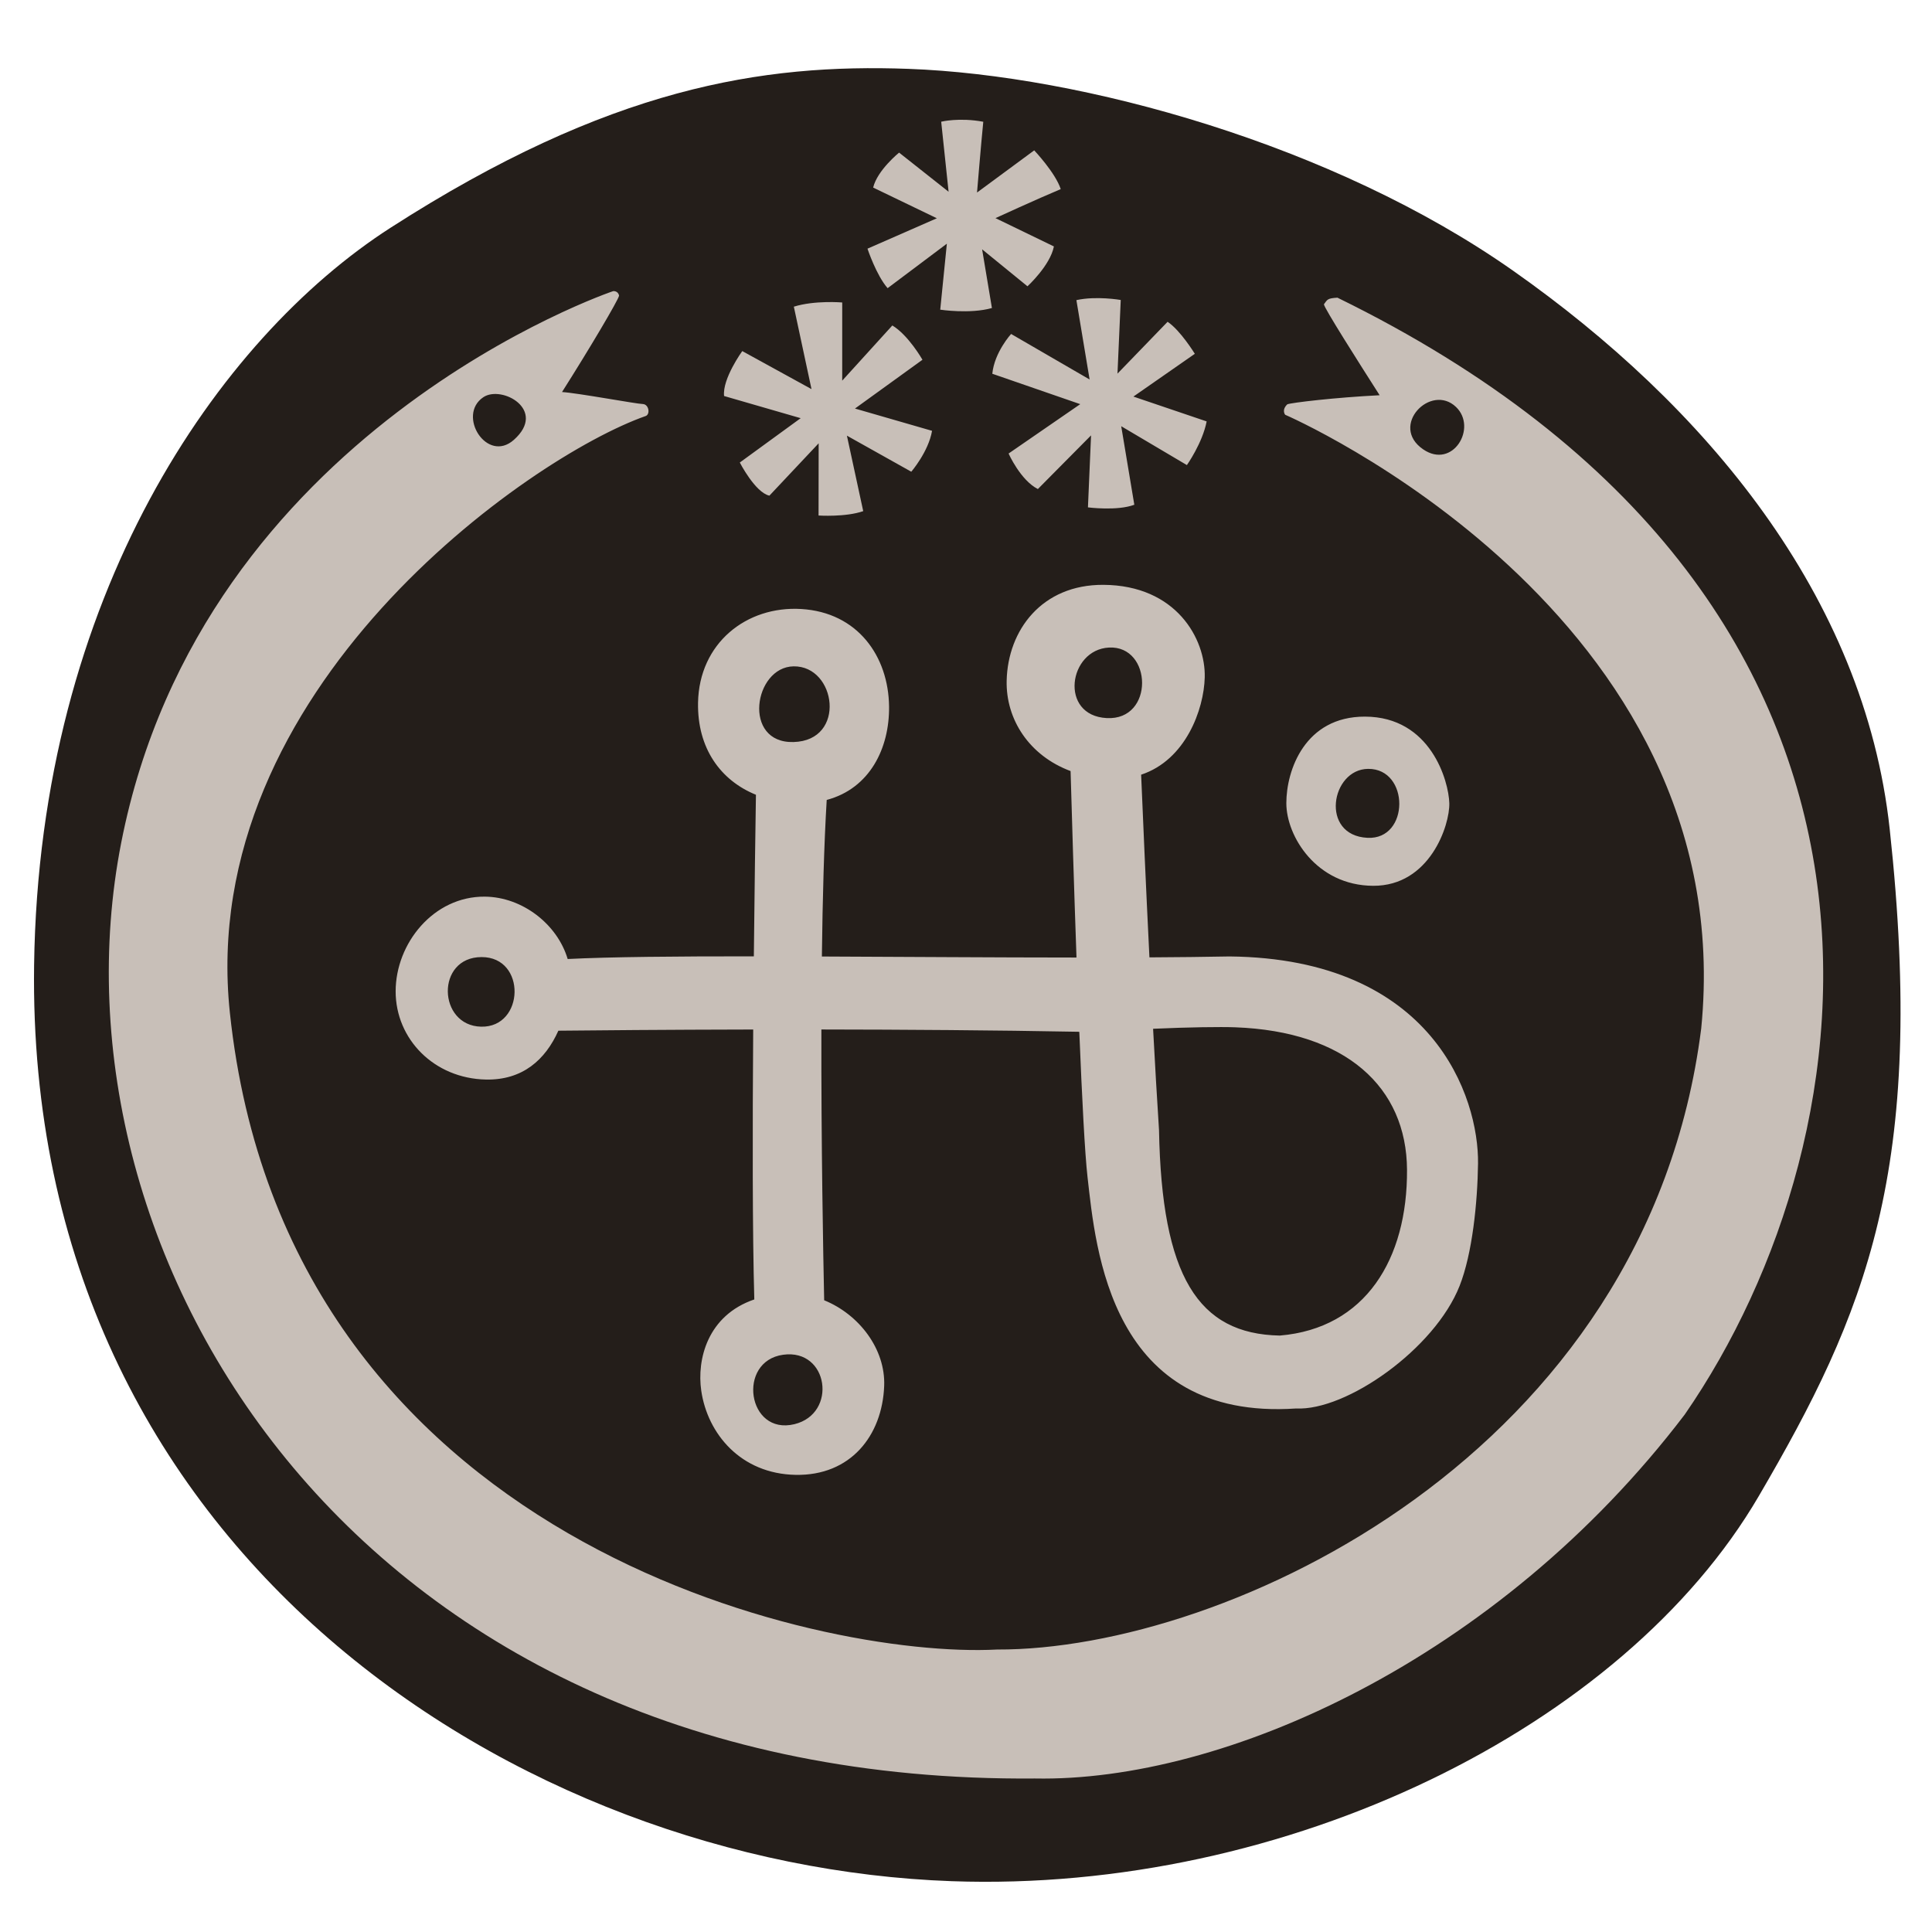
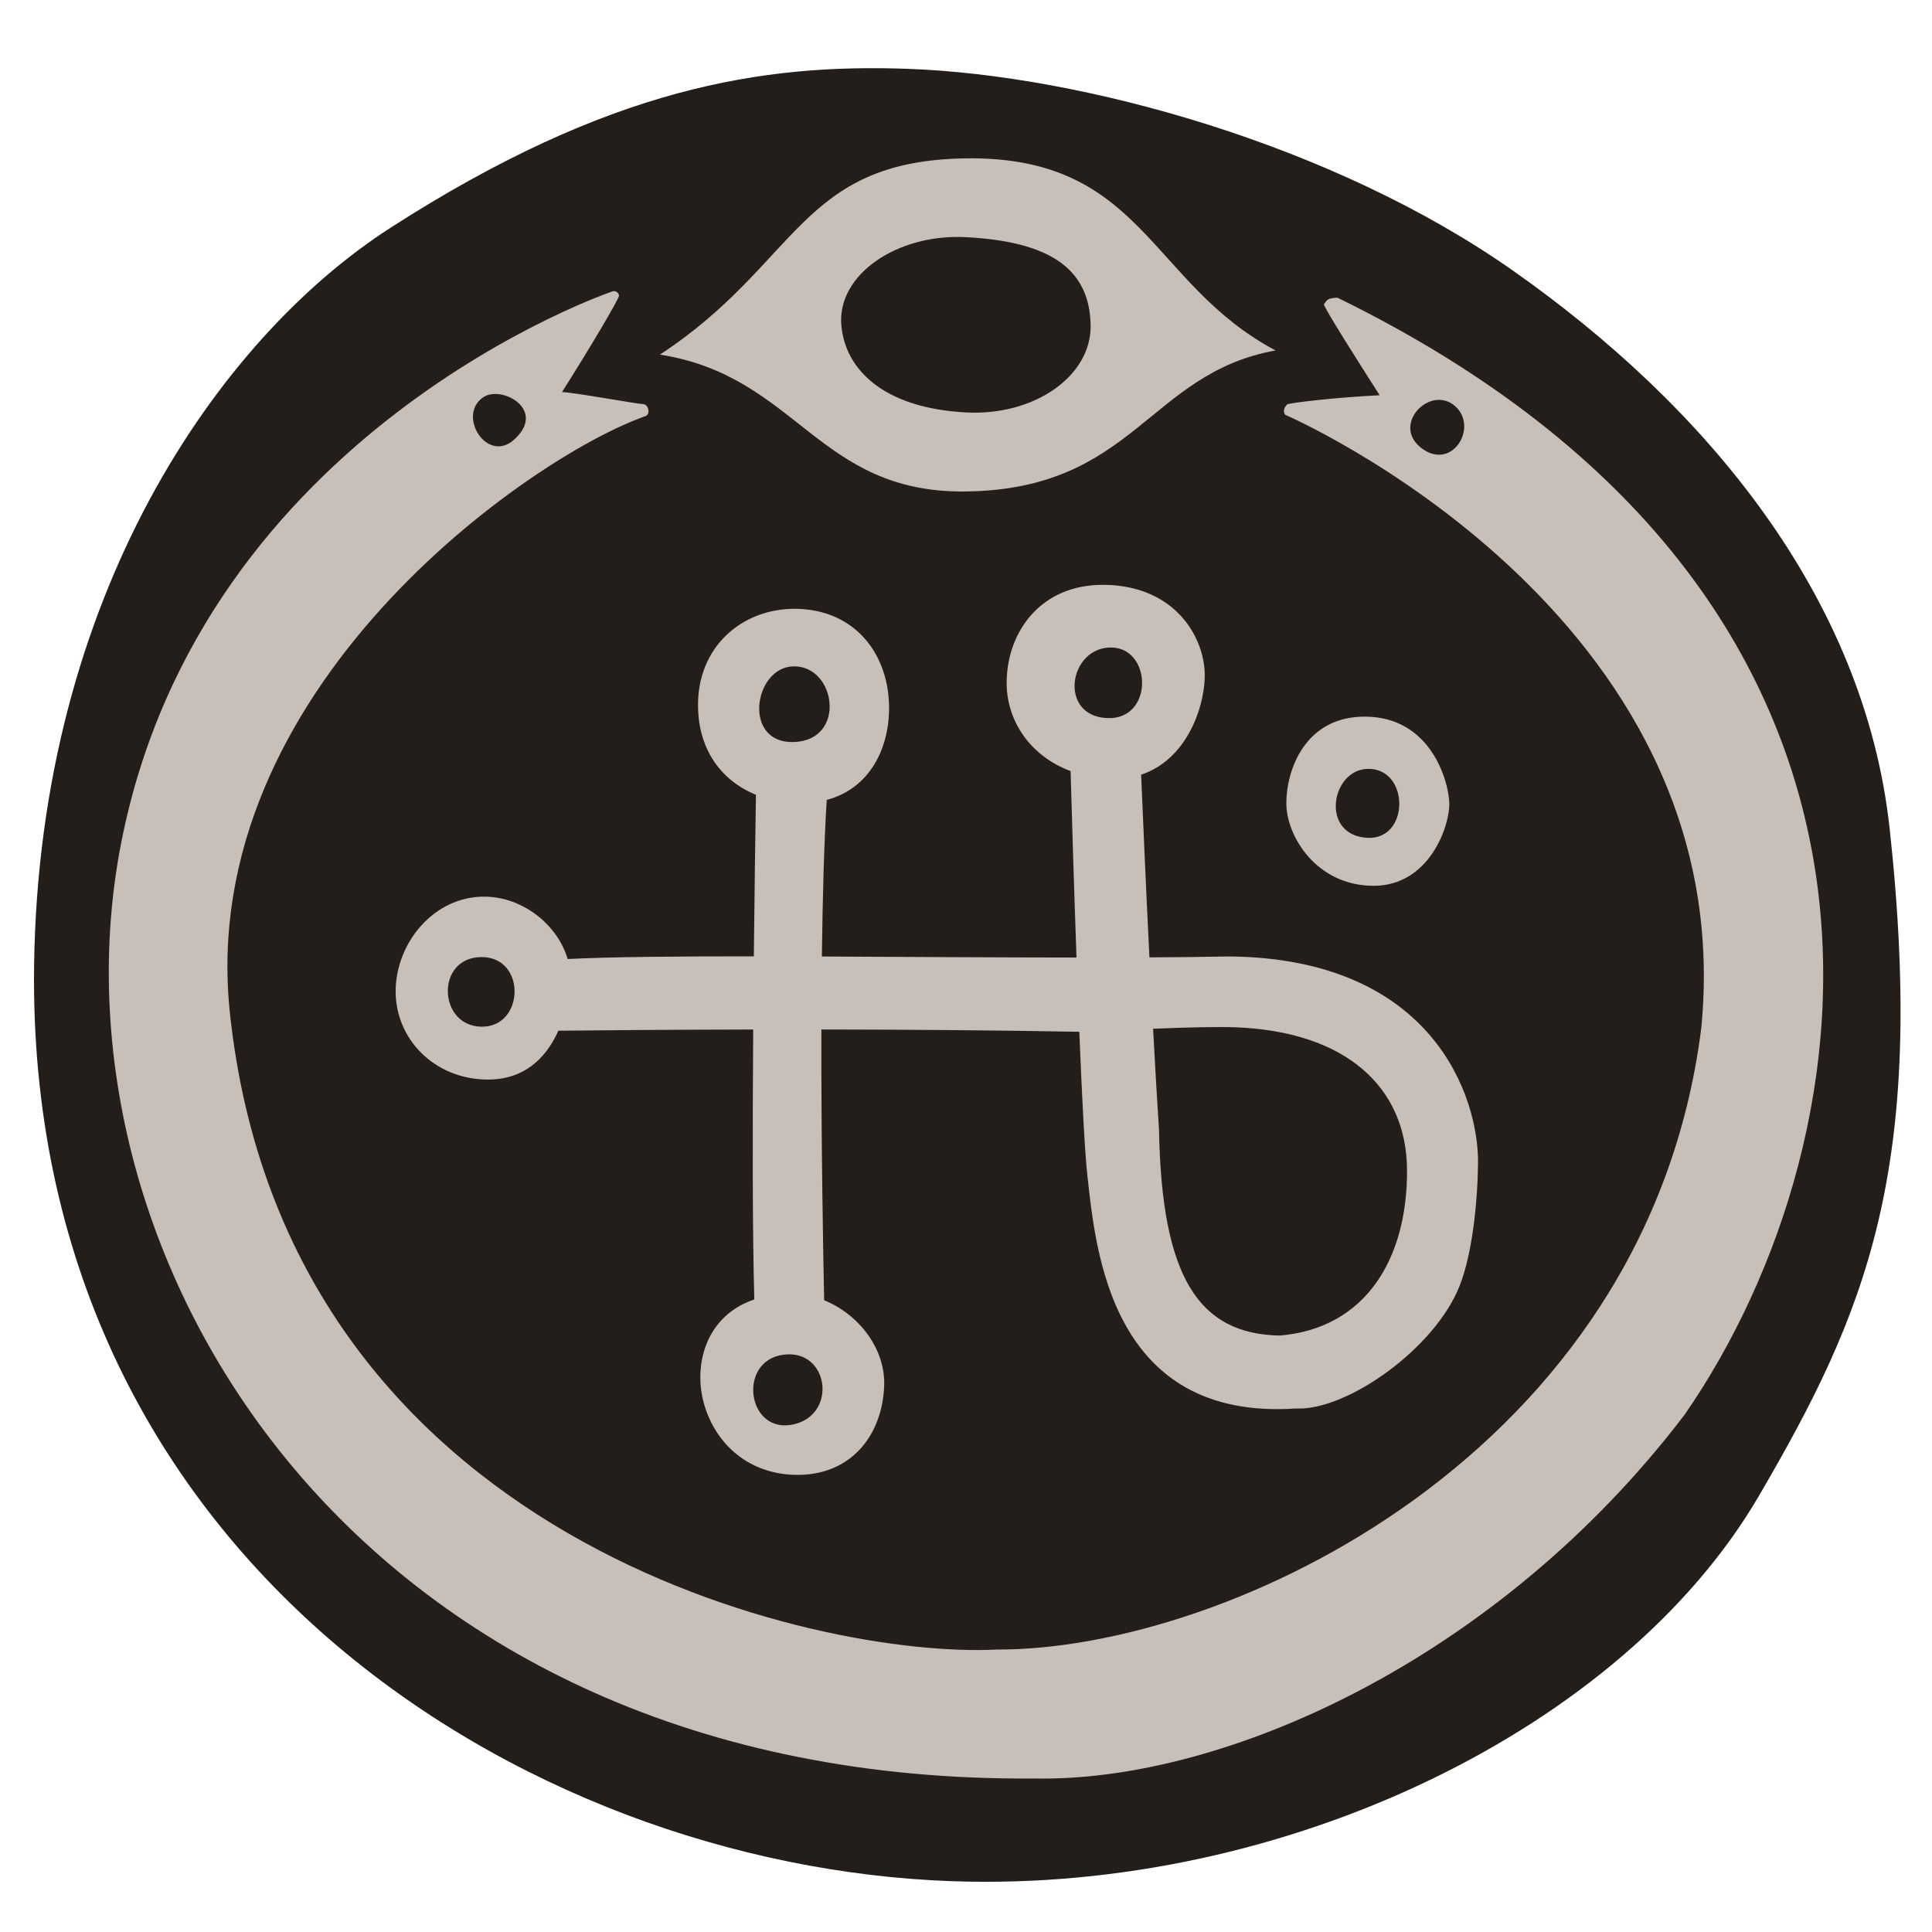
<svg xmlns="http://www.w3.org/2000/svg" clip-rule="evenodd" fill-rule="evenodd" stroke-linejoin="round" stroke-miterlimit="2" viewBox="0 0 320 320">
  <path d="m0 0h320v320h-320z" fill="none" stroke-width=".296" />
  <g transform="matrix(.3257626 0 0 .3257626 -15.93213 -16.05927)">
    <path d="m510.76 84.303c-74.147-2.696-152.066 9.281-263.274 80.784-87.588 56.315-178.628 187.19-181.243 374.913-4.181 300.148 248.373 457.96 466.486 465.77 169.972 6.09 341.595-77.957 410.433-195.819 54.125-92.671 85.398-165.557 66.548-339.159-12.922-118.959-94.38-215.573-191.488-283.855-91.424-64.284-219.291-99.428-307.462-102.634z" fill="#241e1a" />
-     <path d="m332.804 573.35c-6.606 14.768-18.183 25.2-36.789 24.836-26.346-.516-45.946-20.512-45.946-44.855s19.258-48.375 45.339-48.142c19.196.171 36.91 14.111 42.129 31.711 21.51-1.091 55.377-1.381 94.655-1.357.343-33.482.771-63.273 1.065-82.154-18.061-7.323-29.85-23.733-29.436-46.799.543-30.261 24.58-49.325 52.481-47.648 28.636 1.722 44.381 23.98 44.644 49.658.216 21.113-9.78 41.594-31.703 47.418-1.361 22.582-2.106 50.475-2.458 79.61 41.992.162 87.456.501 129.345.521l.107-.149c-1.285-36.169-2.363-72.298-3-94.66-20.988-7.815-32.954-26.22-32.502-45.978.586-25.581 17.838-48.891 49.189-48.709 37.013.214 52.027 27.493 51.523 47.058-.42 16.332-9.697 42.011-32.34 49.47.919 21.923 2.421 56.473 4.214 92.833l.052.049c14.467-.082 28.146-.229 40.68-.466 103.589 1.051 126.801 71.666 126.348 105.332-.266 19.811-2.87 45.694-9.368 62.162-12.667 32.107-57.62 63.639-83.163 62.339-94.483 6.362-101.842-81.115-106.016-117.643-1.367-11.959-2.829-40.621-4.177-73.767l-.123-.121c-43.072-.814-89.118-1.118-131.022-1.167-.122 58.177.923 114.519 1.418 137.678 17.791 7.217 31.235 24.831 30.511 43.567-.978 25.313-17.127 45.739-45.046 45.202-27.919-.536-44.778-20.934-47.957-42.767-2.314-15.886 3.148-38.303 26.967-46.422-.956-33.666-.927-86.587-.561-137.243-44.764.088-81.381.417-99.06.603zm279.983-194.813c-20.643 1.033-25.508 34.584-1.172 35.868 24.337 1.285 23.212-36.971 1.172-35.868zm22.405 193.91c.967 18.011 1.982 35.585 3.008 51.408 1.357 74.286 19.792 103.712 61.413 104.502 43.524-3.66 64.943-38.857 64.682-84.315-.241-42.008-31.141-70.382-87.432-72.426-7.481-.276-23.408-.063-41.592.749zm-341.452-36.532c-23.372.061-22.28 34.912-.189 35.389 22.092.478 23.139-35.449.189-35.389zm158.64-147.819c-20.214.326-26.177 39.203 0 38.485 27.08-.742 21.755-38.837 0-38.485zm-5.28 350.01c-23.627 3.259-18.253 41.146 5.729 35.305 22.004-5.359 17.396-38.494-5.729-35.305zm295.794-324.447c33.489.064 42.603 32.819 42.903 43.998s-9.924 42.185-38.757 42.02c-28.834-.166-44.106-25.235-44.106-42.02s9.484-44.056 39.96-43.998zm1.603 26.564c-18.88.175-24.602 33.818-.332 35.059 21.553 1.101 21.543-35.257.332-35.059zm-383.826-242.907s2.479-.274 3.002 2.308c-.417 2.285-15.116 27.118-29.01 49 8.022.491 38.052 6.083 41.092 6.101 3.124.153 3.857 5.251 1.422 6.105-58.736 20.593-228.82 138.925-211.391 303.379 28.516 269.077 299.64 328.548 390.05 323.777 116.517.44 330.555-98.885 358.039-315.729 21.003-211.675-211.532-312.077-211.532-312.077s-1.977-2.357 1.09-5.318c2.156-.83 24.206-3.47 46.941-4.612-10.912-17.082-28.269-44.416-28.333-46.236 1.832-2.447 1.686-3.045 6.878-3.365 313.351 153.229 274.391 426.412 176.566 567.88-95.242 125.097-234.719 186.888-330.396 185.029-344.78 2.934-505.726-265.669-464.552-475.781 41.173-210.113 250.134-280.461 250.134-280.461zm-66.032 53.946c-13.6 9.164 1.857 33.838 15.531 21.681 17.104-15.204-6.157-27.998-15.531-21.681zm494.595 4.987c-12.813-12.336-34.157 9.62-16.706 21.529 15.049 10.27 27.655-10.988 16.706-21.529zm-226.24-37.151 39.916 23.147-6.714-40.348c10.224-2.258 22.543-.078 22.543-.078l-1.656 37.447 25.478-26.357c6.526 4.335 13.847 16.281 13.847 16.281l-31.231 21.744 37.242 12.625c-2.12 11-10.044 22.207-10.044 22.207l-33.394-19.765 6.661 39.928c-8.624 3.273-23.578 1.338-23.578 1.338l1.581-36.606-27.043 27.288c-8.833-4.471-14.89-18.055-14.89-18.055l36.441-25.109-44.717-15.459c1.09-10.966 9.558-20.228 9.558-20.228zm-136.686 8.703 35.201 19.337-8.98-41.914c10.664-3.328 24.598-2.135 24.598-2.135l-.006 39.751 25.489-28.061c8.222 4.965 15.316 17.436 15.316 17.436l-34.315 24.804 39.193 11.325c-1.85 10.703-10.561 20.795-10.561 20.795l-32.734-18.336 8.298 38.379c-8.956 3.131-22.71 2.225-22.71 2.225l.052-36.718-25.052 26.625c-7.208-1.592-15.043-16.851-15.043-16.851l30.956-22.548-38.953-11.269c-.945-8.792 9.251-22.845 9.251-22.845zm79.738-100.908 25.163 19.891-3.758-35.605s9.147-2.262 21.399.028c-1.098 10.852-3.183 35.984-3.183 35.984l29.078-21.443s10.796 11.402 13.486 19.703c-11.996 5.02-33.192 14.753-33.192 14.753l29.717 14.39c-1.875 9.683-13.439 20.266-13.439 20.266l-23.062-18.797 4.988 29.848c-11.154 3.148-26.281.836-26.281.836l3.37-33.547-30.125 22.613c-5.776-6.612-10.232-20.078-10.232-20.078l35.263-15.461-32.383-15.608c2.137-8.842 13.191-17.773 13.191-17.773z" fill="#c8bfb8" />
+     <path d="m332.804 573.35c-6.606 14.768-18.183 25.2-36.789 24.836-26.346-.516-45.946-20.512-45.946-44.855s19.258-48.375 45.339-48.142c19.196.171 36.91 14.111 42.129 31.711 21.51-1.091 55.377-1.381 94.655-1.357.343-33.482.771-63.273 1.065-82.154-18.061-7.323-29.85-23.733-29.436-46.799.543-30.261 24.58-49.325 52.481-47.648 28.636 1.722 44.381 23.98 44.644 49.658.216 21.113-9.78 41.594-31.703 47.418-1.361 22.582-2.106 50.475-2.458 79.61 41.992.162 87.456.501 129.345.521l.107-.149c-1.285-36.169-2.363-72.298-3-94.66-20.988-7.815-32.954-26.22-32.502-45.978.586-25.581 17.838-48.891 49.189-48.709 37.013.214 52.027 27.493 51.523 47.058-.42 16.332-9.697 42.011-32.34 49.47.919 21.923 2.421 56.473 4.214 92.833l.052.049c14.467-.082 28.146-.229 40.68-.466 103.589 1.051 126.801 71.666 126.348 105.332-.266 19.811-2.87 45.694-9.368 62.162-12.667 32.107-57.62 63.639-83.163 62.339-94.483 6.362-101.842-81.115-106.016-117.643-1.367-11.959-2.829-40.621-4.177-73.767l-.123-.121c-43.072-.814-89.118-1.118-131.022-1.167-.122 58.177.923 114.519 1.418 137.678 17.791 7.217 31.235 24.831 30.511 43.567-.978 25.313-17.127 45.739-45.046 45.202-27.919-.536-44.778-20.934-47.957-42.767-2.314-15.886 3.148-38.303 26.967-46.422-.956-33.666-.927-86.587-.561-137.243-44.764.088-81.381.417-99.06.603zm279.983-194.813c-20.643 1.033-25.508 34.584-1.172 35.868 24.337 1.285 23.212-36.971 1.172-35.868zm-160.407 9.559c-20.214.326-26.177 39.203 0 38.485 27.08-.742 21.755-38.837 0-38.485zm182.812 184.351c.967 18.011 1.982 35.585 3.008 51.408 1.357 74.286 19.792 103.712 61.413 104.502 43.524-3.66 64.943-38.857 64.682-84.315-.241-42.008-31.141-70.382-87.432-72.426-7.481-.276-23.408-.063-41.592.749zm-188.092 165.659c-23.627 3.259-18.253 41.146 5.729 35.305 22.004-5.359 17.396-38.494-5.729-35.305zm-153.36-202.191c-23.372.061-22.28 34.912-.189 35.389 22.092.478 23.139-35.449.189-35.389zm449.154-122.256c33.489.064 42.603 32.819 42.903 43.998s-9.924 42.185-38.757 42.02c-28.834-.166-44.106-25.235-44.106-42.02s9.484-44.056 39.96-43.998zm1.603 26.564c-18.88.175-24.602 33.818-.332 35.059 21.553 1.101 21.543-35.257.332-35.059zm-383.826-242.907s2.479-.274 3.002 2.308c-.417 2.285-15.116 27.118-29.01 49 8.022.491 38.052 6.083 41.092 6.101 3.124.153 3.857 5.251 1.422 6.105-58.736 20.593-228.82 138.925-211.391 303.379 28.516 269.077 299.64 328.548 390.05 323.777 116.517.44 330.555-98.885 358.039-315.729 21.003-211.675-211.532-312.077-211.532-312.077s-1.977-2.357 1.09-5.318c2.156-.83 24.206-3.47 46.941-4.612-10.912-17.082-28.269-44.416-28.333-46.236 1.832-2.447 1.686-3.045 6.878-3.365 313.351 153.229 274.391 426.412 176.566 567.88-95.242 125.097-234.719 186.888-330.396 185.029-344.78 2.934-505.726-265.669-464.552-475.781 41.173-210.113 250.134-280.461 250.134-280.461zm-66.032 53.946c-13.6 9.164 1.857 33.838 15.531 21.681 17.104-15.204-6.157-27.998-15.531-21.681zm494.595 4.987c-12.813-12.336-34.157 9.62-16.706 21.529 15.049 10.27 27.655-10.988 16.706-21.529zm-249.139-126.438c90.009-1.222 93.144 63.593 157.359 97.667-64.821 11.728-71.694 70.54-157.359 71.705-75.568 1.027-85.604-58.623-155.645-69.588 70.751-46.392 70.811-98.632 155.645-99.784zm-.043 40.071c-34.89-1.844-65.559 18.963-63.379 44.742 1.871 22.118 20.907 42.119 63.379 44.371 34.89 1.85 63.826-18.545 63.379-44.371-.511-29.585-22.091-42.56-63.379-44.742z" fill="#c8bfb8" />
  </g>
</svg>
